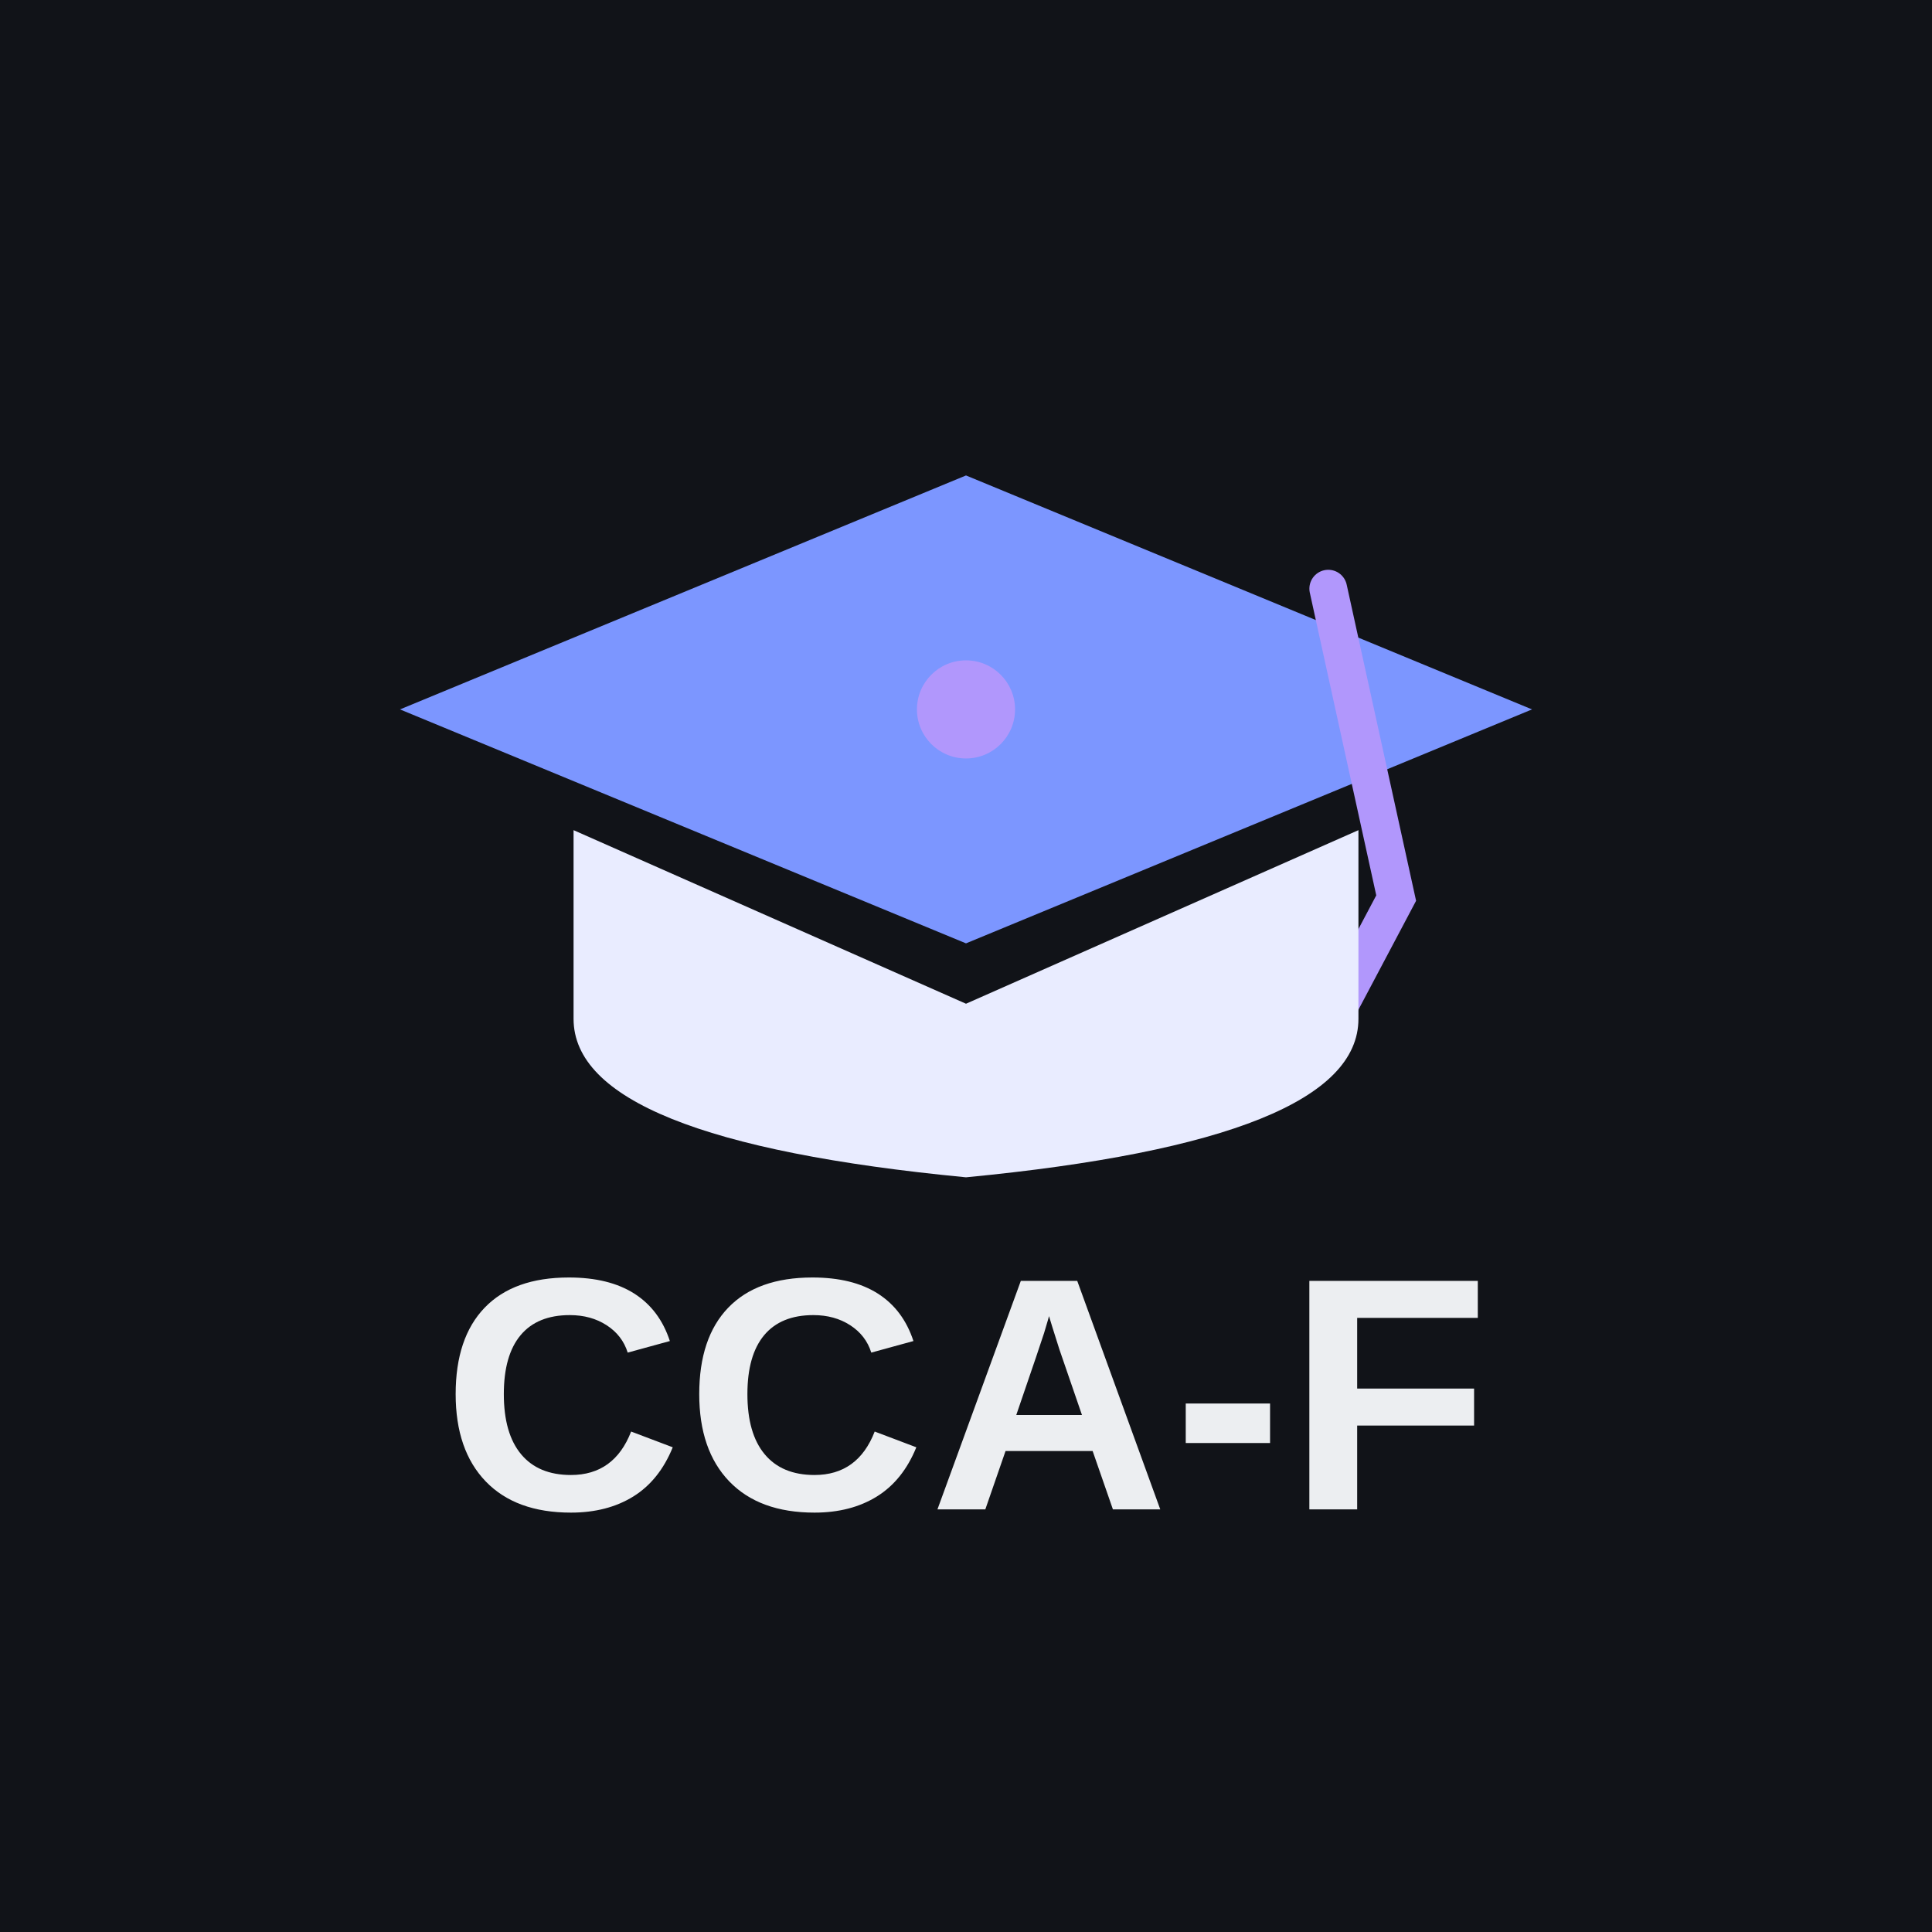
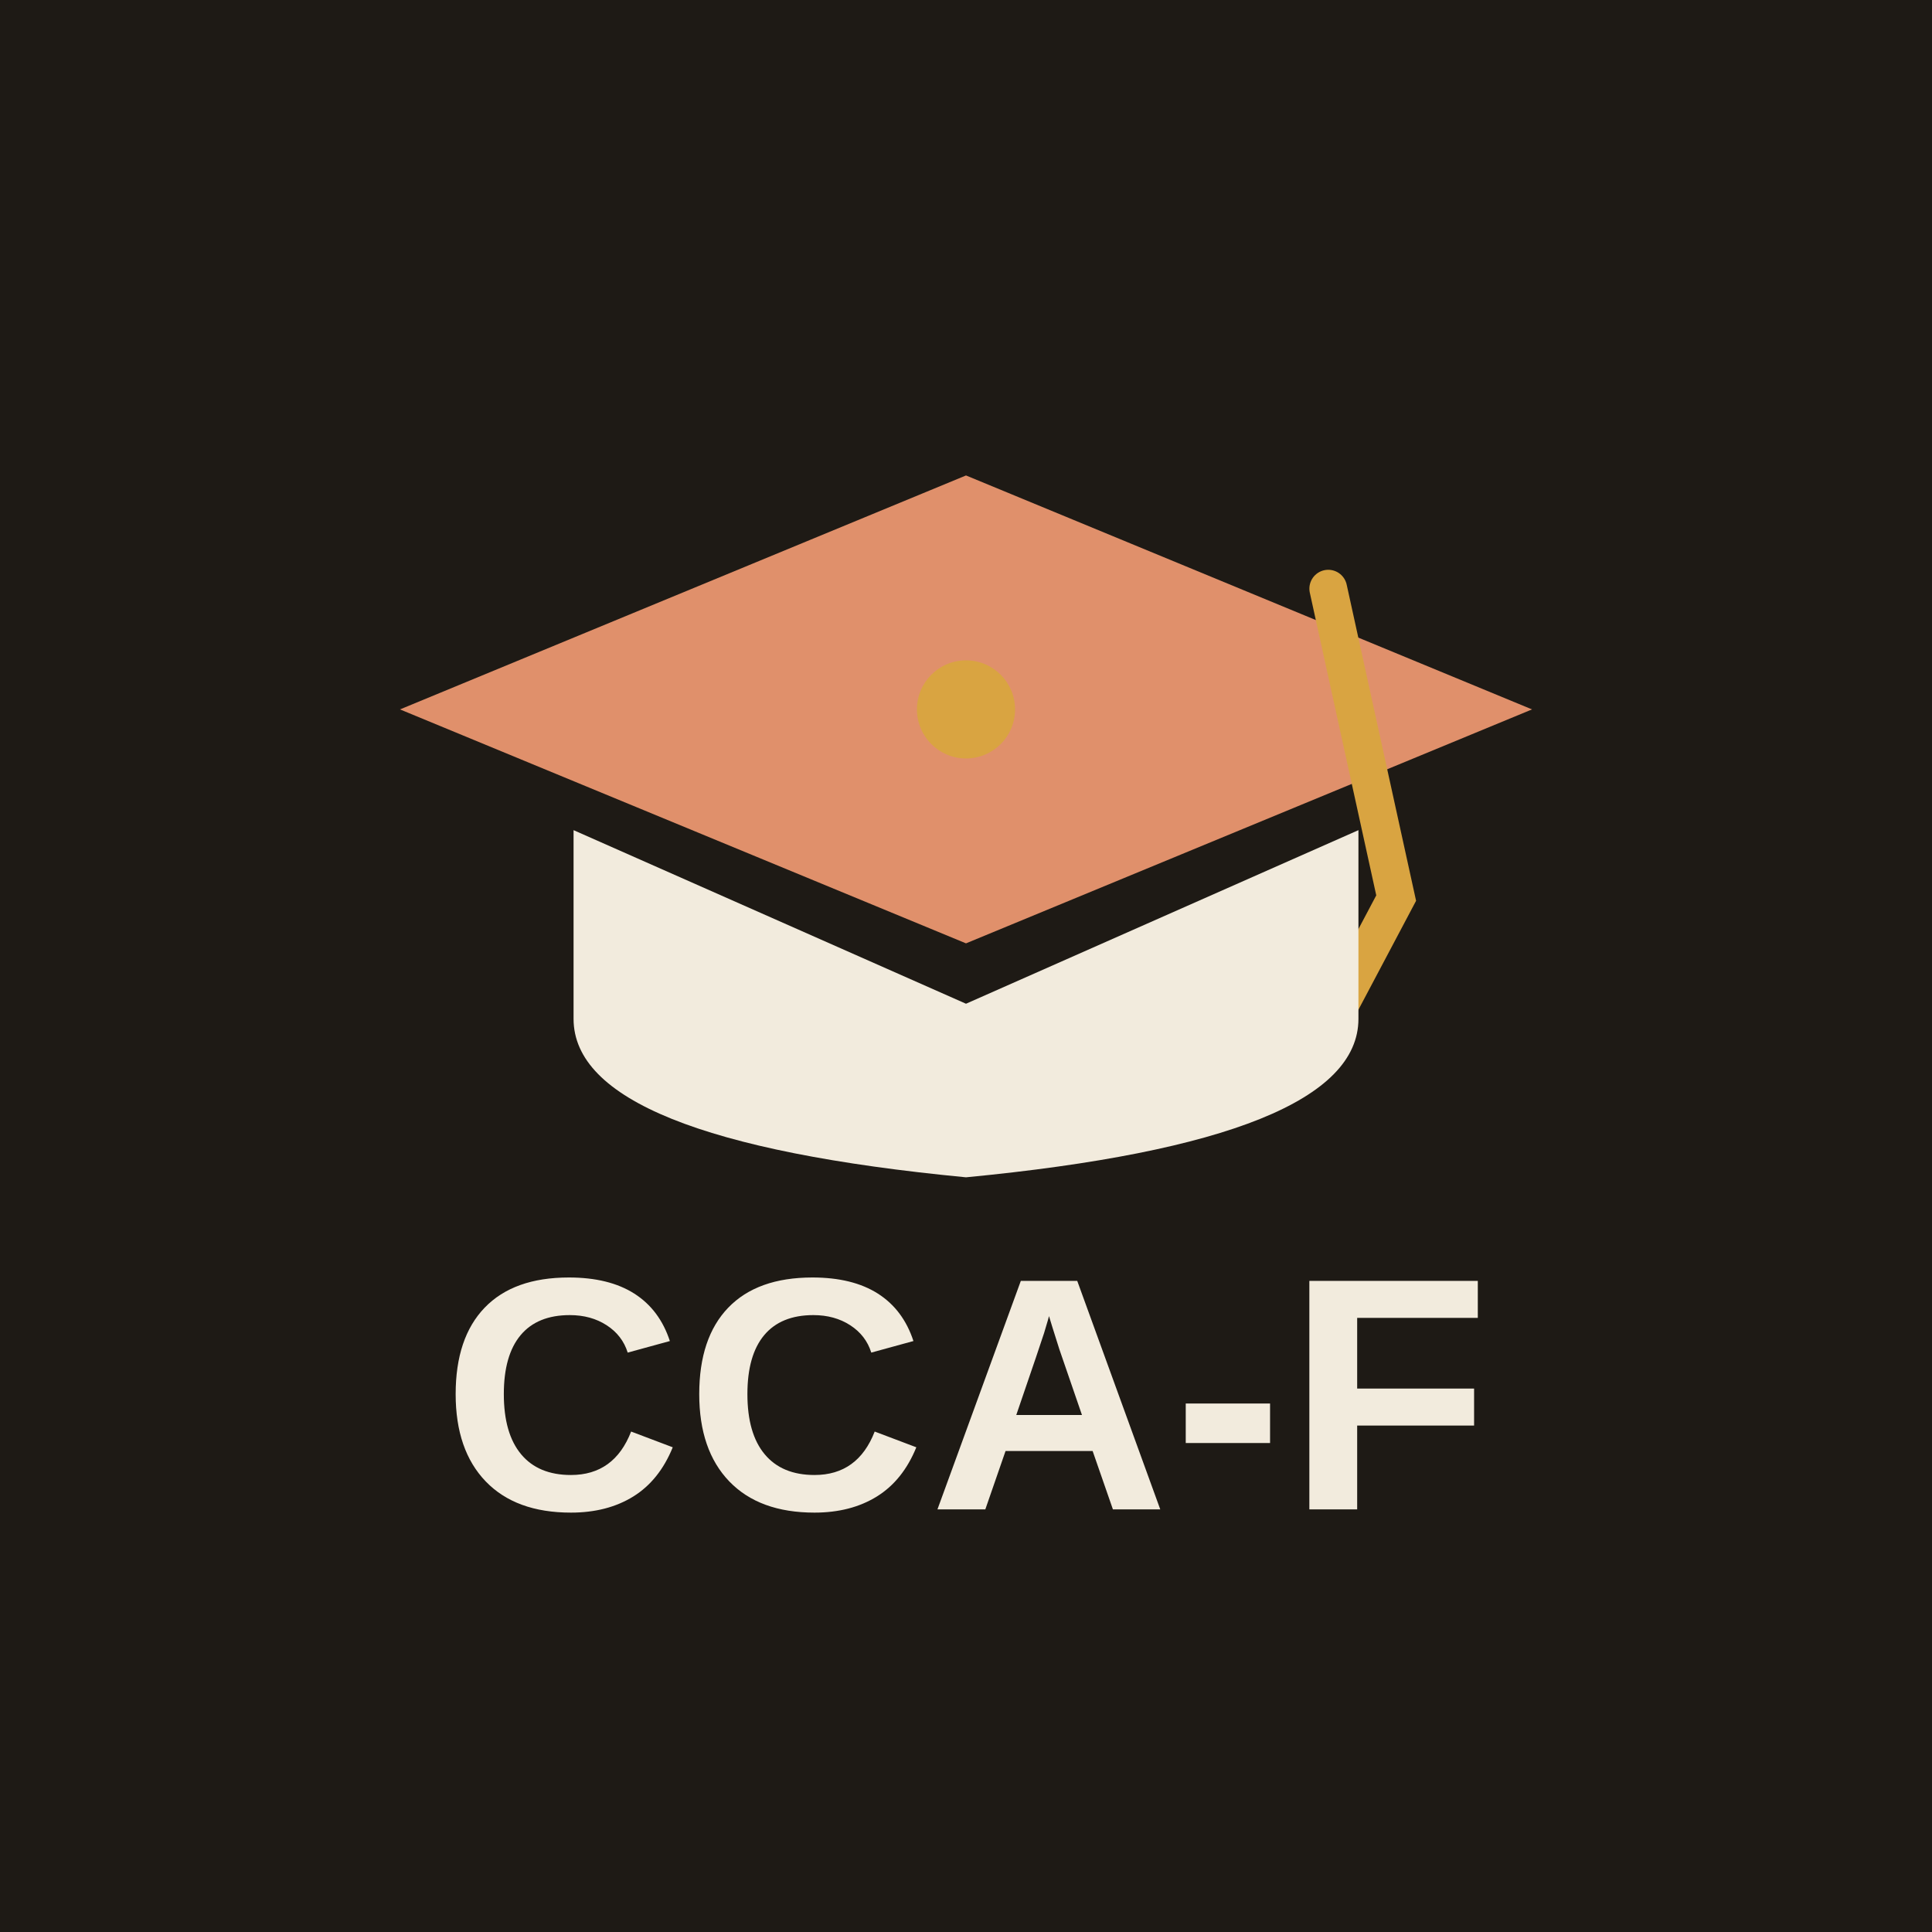
<svg xmlns="http://www.w3.org/2000/svg" viewBox="0 0 512 512">
-   <rect width="512" height="512" fill="#111318" />
+   <rect width="512" height="512" fill="#1E1A15" />
  <g transform="translate(256,196)">
-     <polygon points="0,-70 150,-8 0,54 -150,-8" fill="#7c96ff" />
-     <circle cx="0" cy="-8" r="13" fill="#b197fc" />
-     <path d="M 96 -40 L 114 42 L 96 76" fill="none" stroke="#b197fc" stroke-width="10" stroke-linecap="round" />
-     <path d="M -104 24 L -104 74 Q -104 106 0 116 Q 104 106 104 74 L 104 24 L 0 70 Z" fill="#e9ecff" />
+     <polygon points="0,-70 150,-8 0,54 -150,-8" fill="#E0906B" />
+     <circle cx="0" cy="-8" r="13" fill="#D9A441" />
+     <path d="M 96 -40 L 114 42 L 96 76" fill="none" stroke="#D9A441" stroke-width="10" stroke-linecap="round" />
+     <path d="M -104 24 L -104 74 Q -104 106 0 116 Q 104 106 104 74 L 104 24 L 0 70 Z" fill="#F2EBDD" />
  </g>
-   <text x="256" y="400" text-anchor="middle" font-family="-apple-system, 'Helvetica Neue', Arial, sans-serif" font-size="88" font-weight="700" fill="#eceef1" letter-spacing="1">CCA-F</text>
+   <text x="256" y="400" text-anchor="middle" font-family="-apple-system, 'Helvetica Neue', Arial, sans-serif" font-size="88" font-weight="700" fill="#F2EBDD" letter-spacing="1">CCA-F</text>
</svg>
